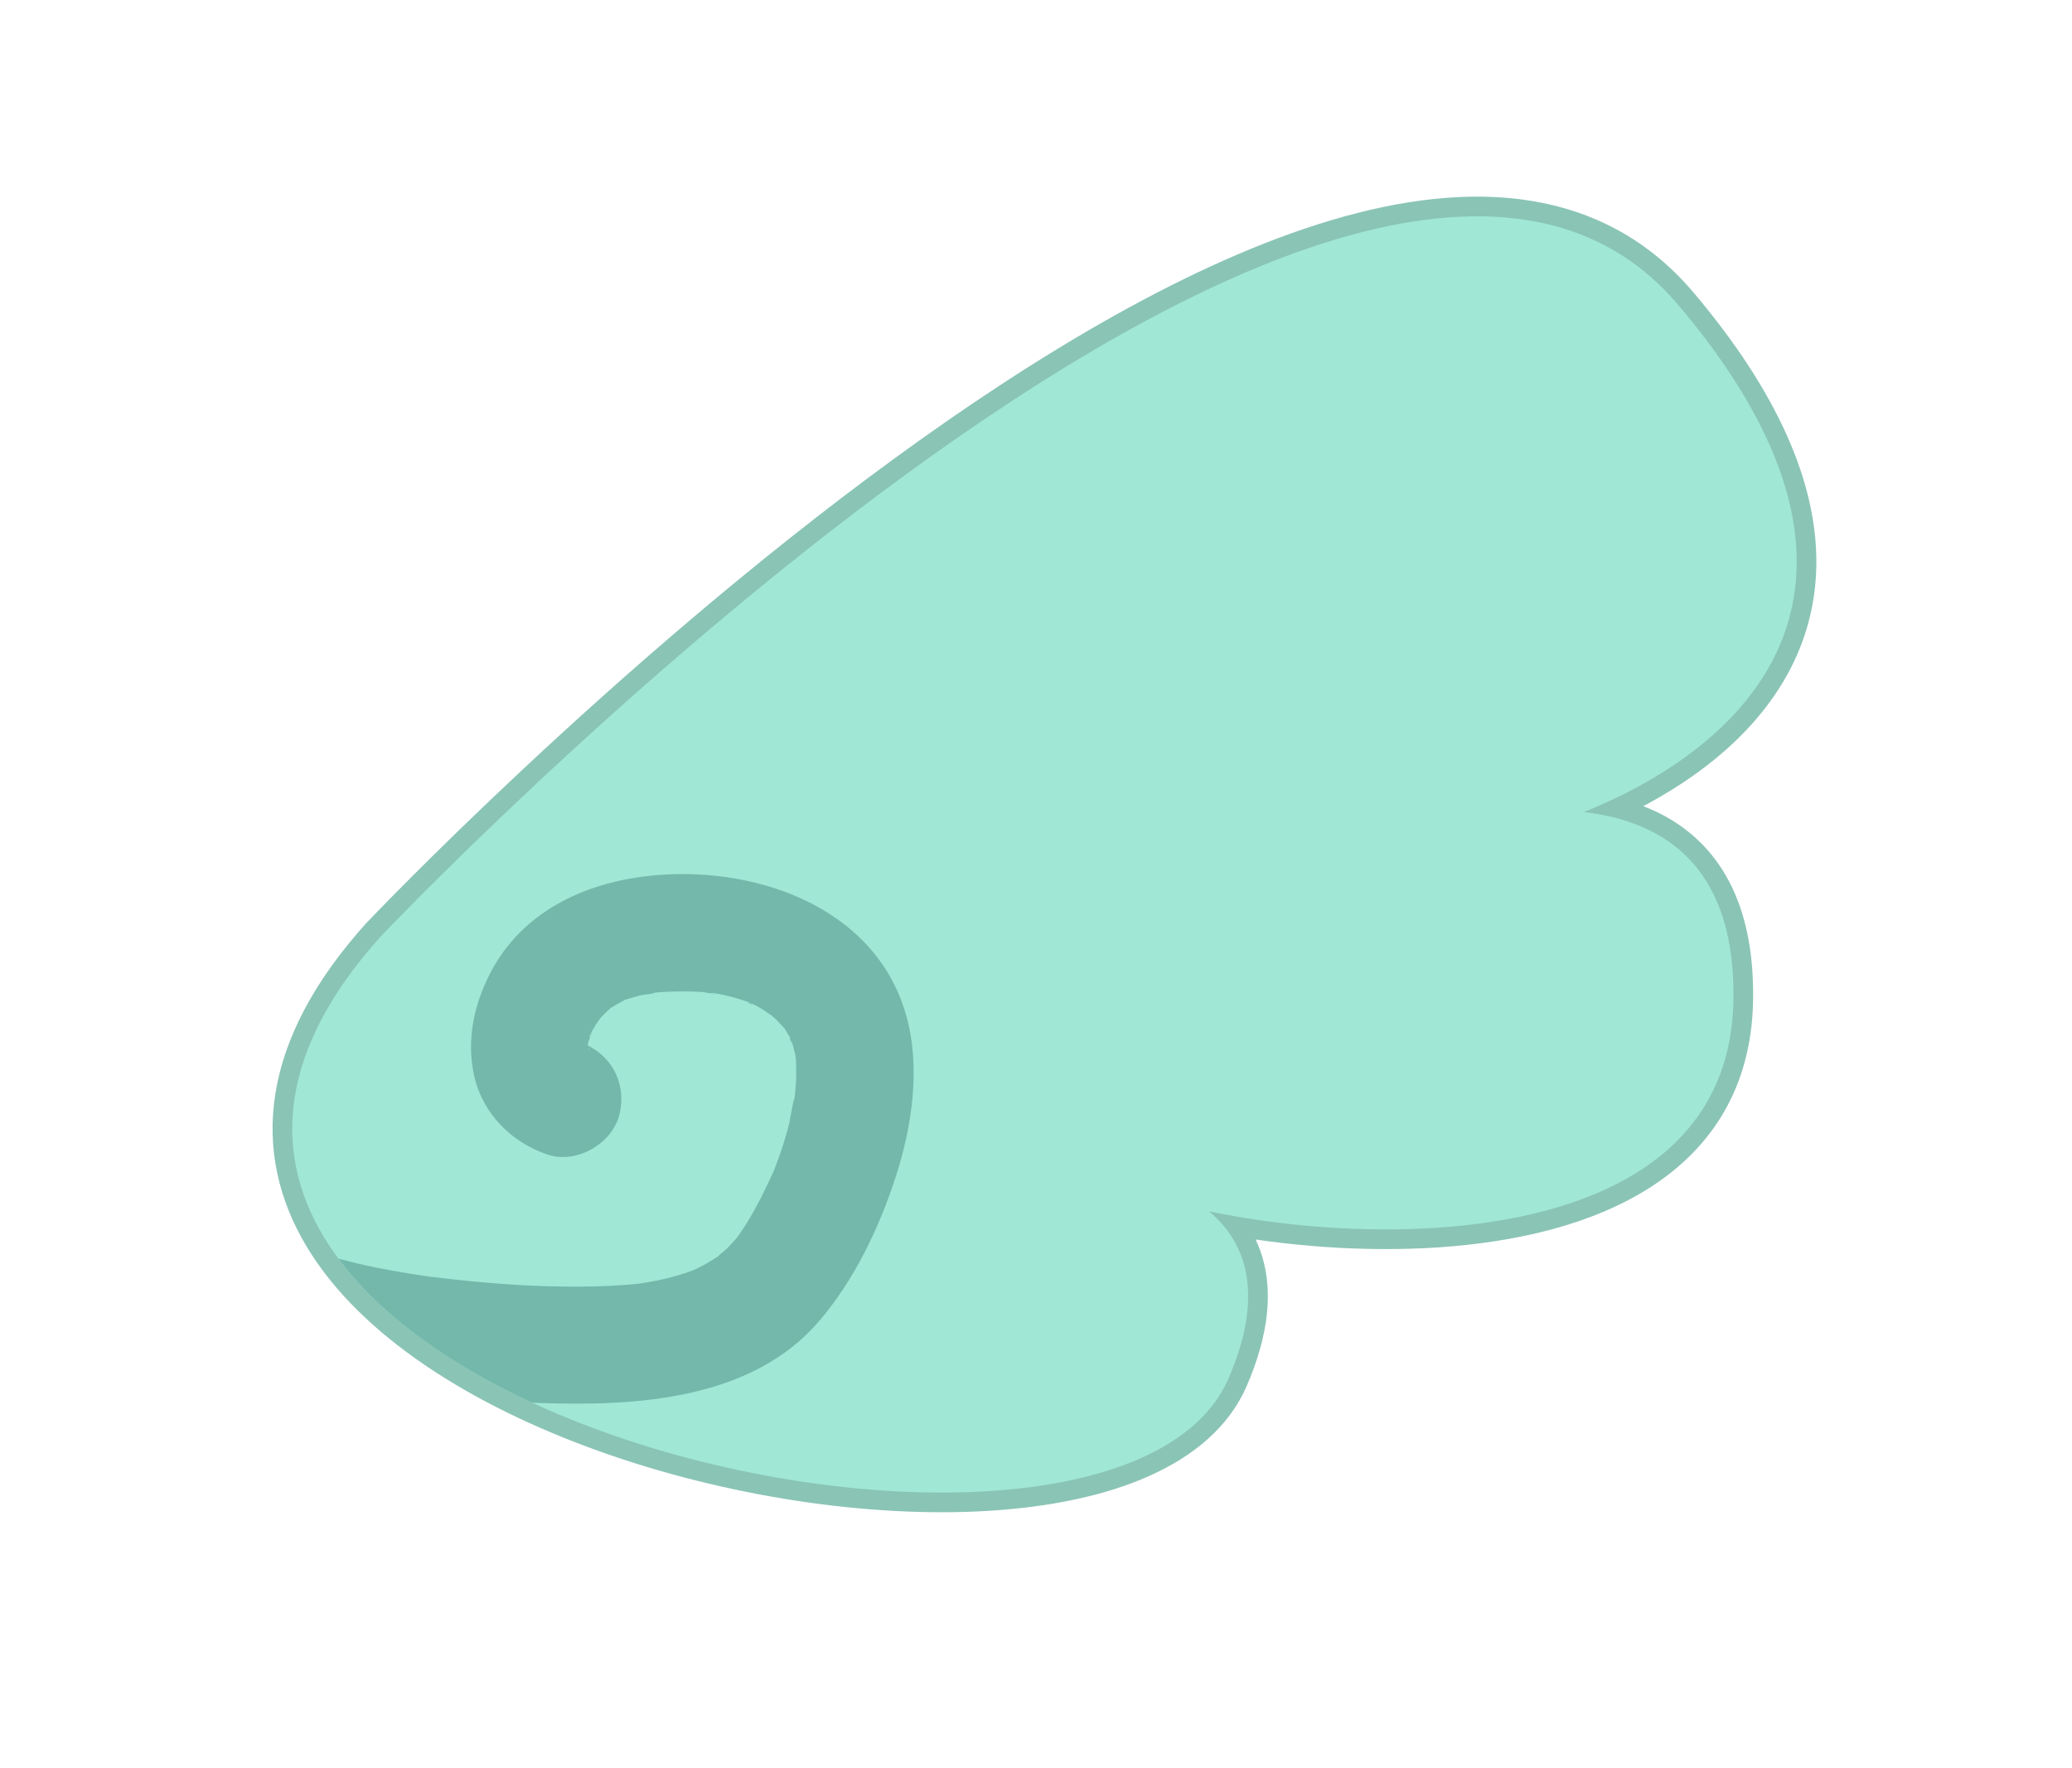
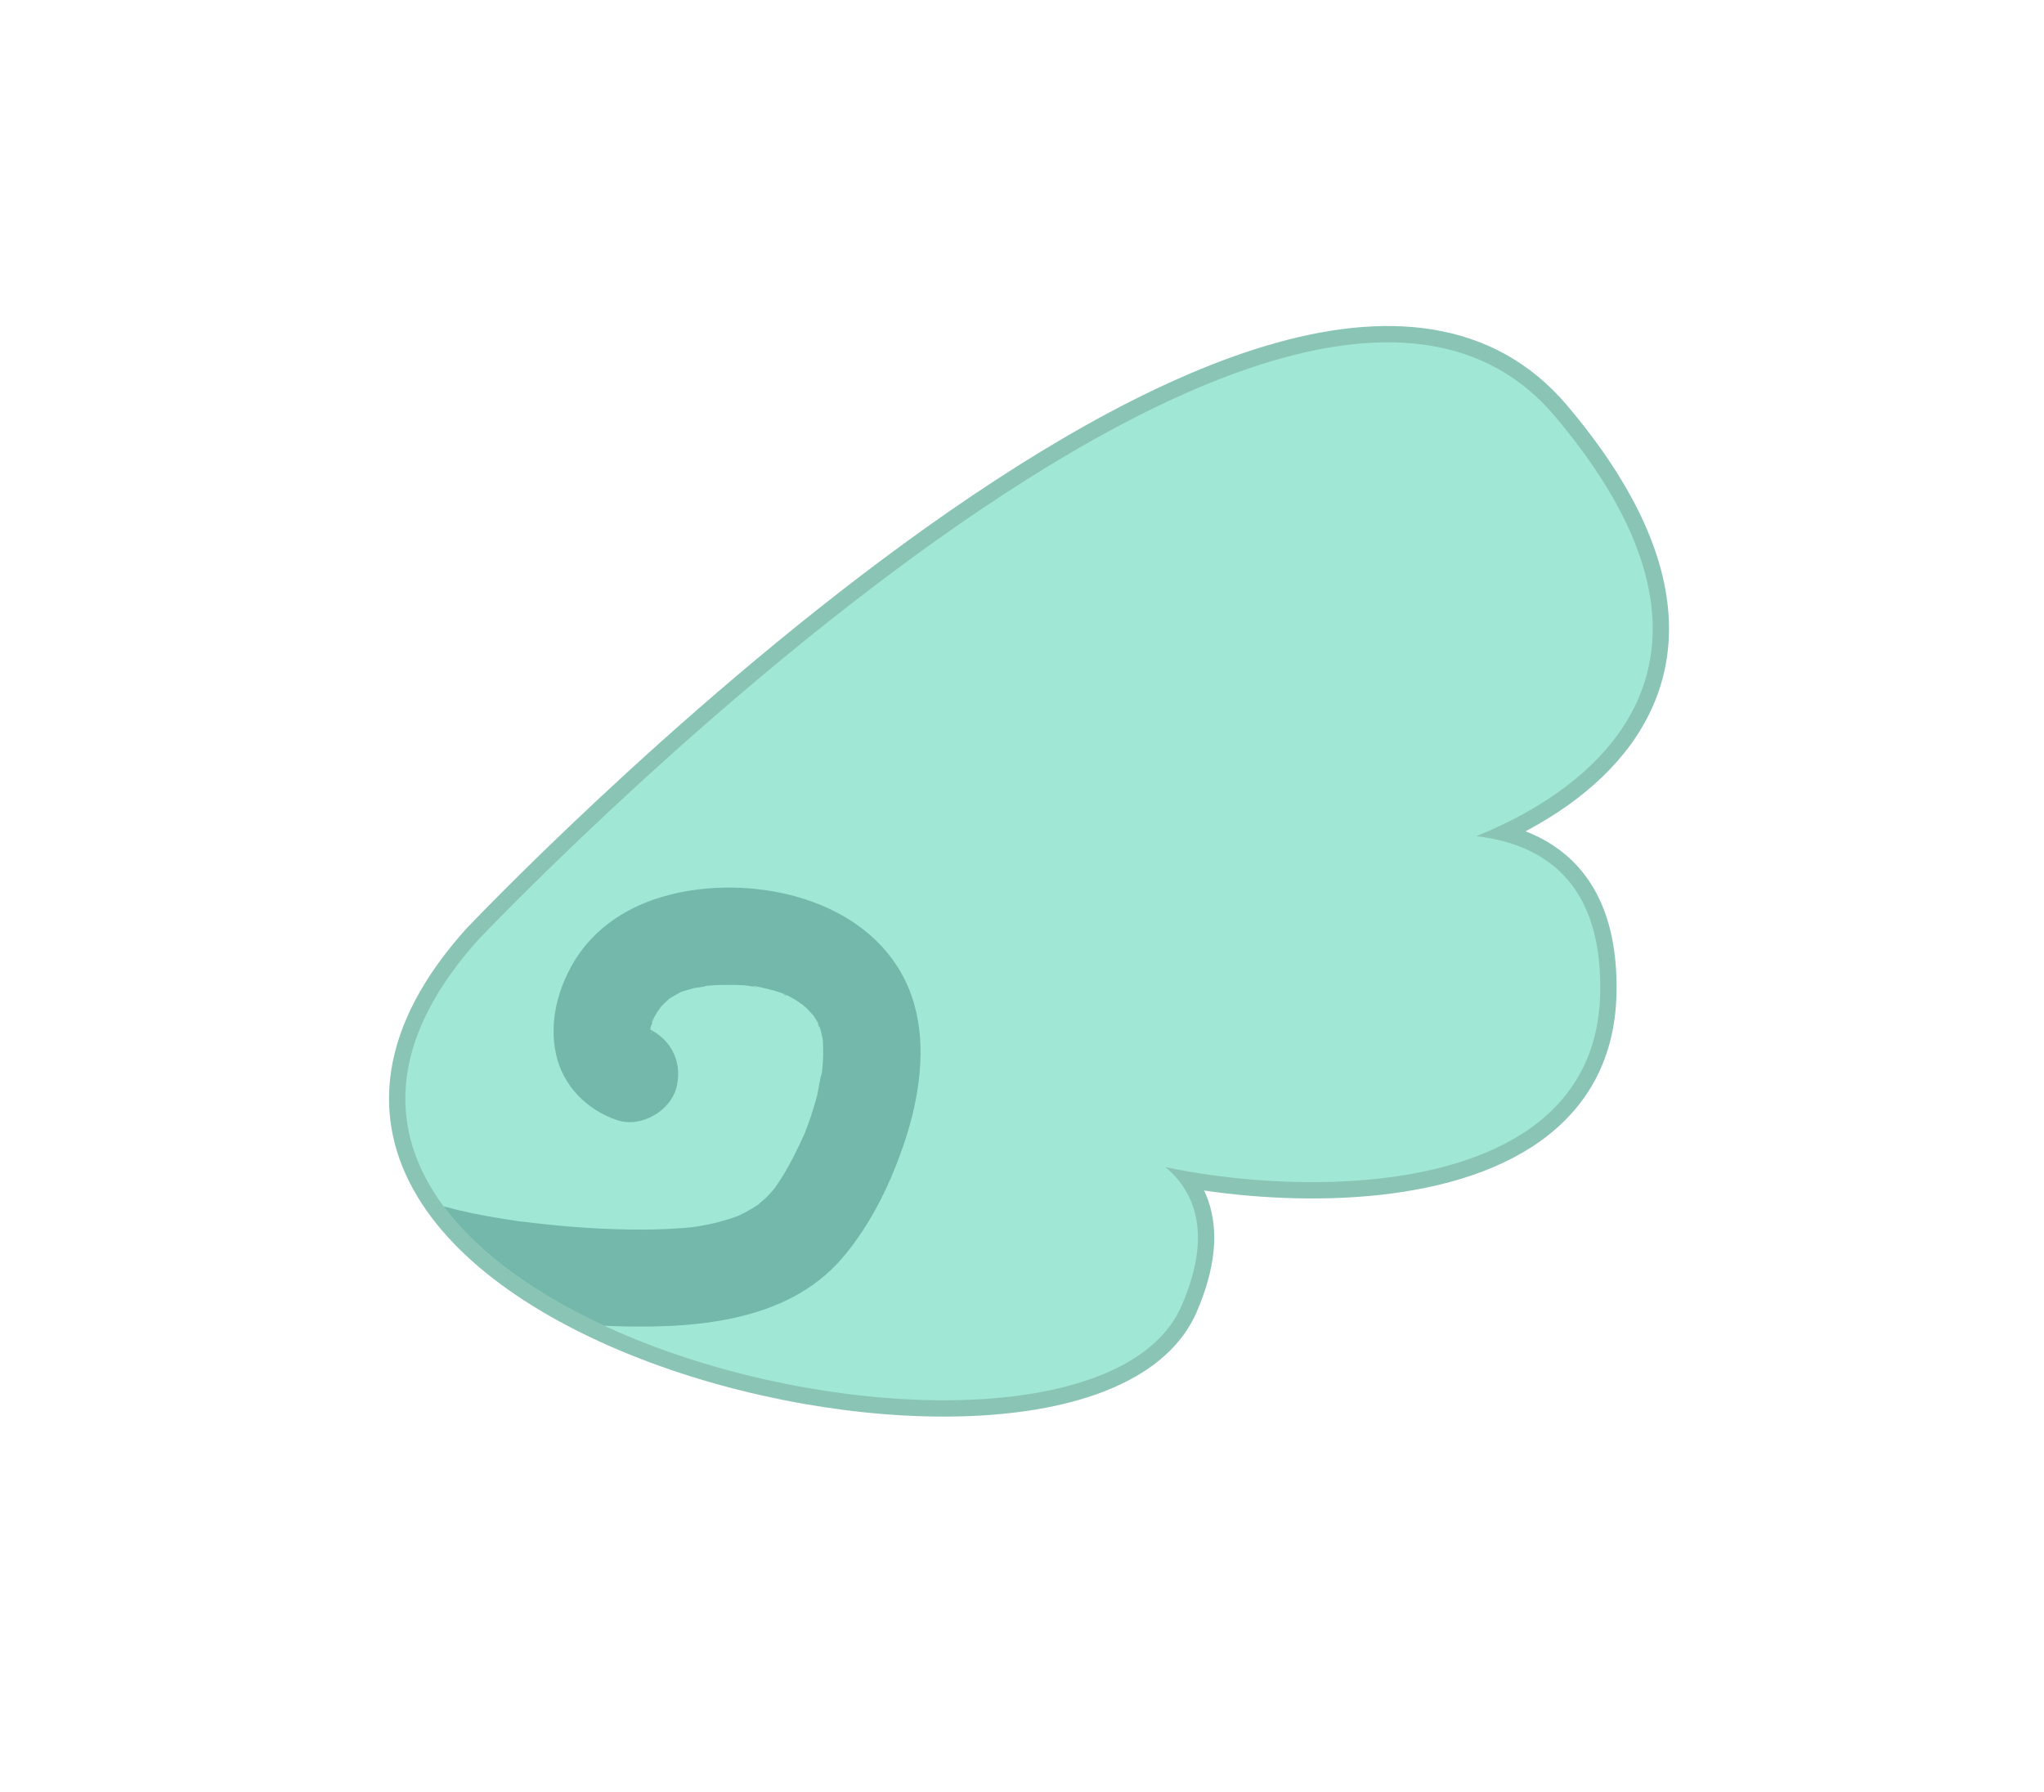
- <svg xmlns="http://www.w3.org/2000/svg" viewBox="-22 -22 210.74 179.79" width="210.74" height="179.79" role="img" aria-label="Animated wing">
+ <svg xmlns="http://www.w3.org/2000/svg" viewBox="-42 -42 250.74 219.79" width="250.74" height="219.79" role="img" aria-label="Animated wing">
  <defs>
    <clipPath id="clipWing">
      <path d="M16.8,73.16S115.16-30.63,148.71,9.03c34.14,40.36-12.94,57.47-35.44,56.21,0,0,41.66-17.74,41.03,14.57s-57.98,23.45-64.95,17.11c0,0,22.23,1.25,13.62,21.23-12.29,28.51-128,1.27-86.18-44.99Z" />
    </clipPath>
    <style>
      .wing-flap {
        transform-origin: 16.8px 74.0px;
        transform-box: view-box;
-         animation: flap 1.25s ease-in-out infinite;
+         animation: flap-right 2.2s cubic-bezier(.45, .05, .55, .95) infinite;
      }

-       @keyframes flap {
-         0%, 100% { transform: rotate(0deg) translateY(0px); }
-         25% { transform: rotate(-7deg) translateY(-1px); }
-         50% { transform: rotate(1.5deg) translateY(0px); }
-         75% { transform: rotate(-5.5deg) translateY(-0.5px); }
+       /* Broad, gentle flap. Mirrored against wingL.svg. */
+       @keyframes flap-right {
+         0%, 100% { transform: rotate(2deg) translateY(0px); }
+         50% { transform: rotate(-14deg) translateY(-3px); }
      }

      @media (prefers-reduced-motion: reduce) {
        .wing-flap { animation: none; }
      }
    </style>
  </defs>
  <g class="wing-flap">
    <g>
      <path d="M16.8,73.16S115.16-30.63,148.71,9.03c34.14,40.36-12.94,57.47-35.44,56.21,0,0,41.66-17.74,41.03,14.57s-57.98,23.45-64.95,17.11c0,0,22.23,1.25,13.62,21.23-12.29,28.51-128,1.27-86.18-44.99Z" fill="#a0e7d5" stroke="#8ac4b5" stroke-width="4" stroke-linejoin="round" vector-effect="non-scaling-stroke" />
      <path d="M16.8,73.16S115.16-30.63,148.71,9.03c34.14,40.36-12.94,57.47-35.44,56.21,0,0,41.66-17.74,41.03,14.57s-57.98,23.45-64.95,17.11c0,0,22.23,1.25,13.62,21.23-12.29,28.51-128,1.27-86.18-44.99Z" fill="#a0e7d5" />
      <g clip-path="url(#clipWing)">
        <path d="M.86,112.17c1.96,2.8,4.57,4.18,7.8,5.12,2.54.74,5.13,1.27,7.74,1.68,5.47.88,11.02,1.51,16.56,1.71,9.79.35,21.54-.33,28.39-8.37,3.55-4.17,6.01-9.32,7.71-14.5s2.62-11.3,1.08-16.64c-3.22-11.2-15.87-15.32-26.42-14.06-6.47.77-12.58,3.69-15.76,9.67-1.72,3.24-2.53,6.88-1.76,10.51.83,3.91,3.78,6.88,7.5,8.13,2.95,1,6.64-1.14,7.32-4.16.75-3.29-1-6.26-4.16-7.32-.02,0,1.14.59.6.26-.64-.39.84.87.34.31-.07-.08-.28-.35-.38-.38.09.03.6,1,.4.48-.05-.12-.18-.39-.27-.48.36.37.49,1.09.22.41-.06-.15-.18-.9-.04-.03s.04-.04.05-.25c0-.23,0-1.15,0-.25,0,.78-.02.19.05-.04.1-.3.4-.9.38-1.21.04.66-.48.99-.14.38.09-.17.17-.34.27-.5s.19-.33.29-.49c.12-.19.8-1.05.18-.34s.24-.26.39-.42c.3-.33.64-.62.96-.92.76-.72-.9.54,0,.01.47-.27.93-.55,1.41-.8.98-.52-.9.27.17-.05.48-.14.96-.3,1.45-.42.33-.08,1.25-.1,1.48-.29-.03.02-1.19.12-.51.07.29-.02.58-.06.87-.08.95-.07,1.89-.09,2.84-.08.52,0,1.04.03,1.56.06.38.02,1.21.27,1.56.14-.57.21-.98-.16-.26-.02.22.04.44.08.65.13.51.11,1.01.23,1.51.37.43.12.84.27,1.27.41.65.21.23.38-.19-.1.12.14.51.24.68.33.34.17.67.36,1,.56.18.11,1.38.99.65.39s.42.38.56.51c.32.3.6.65.92.95.45.42-.32-.45-.34-.47.11.21.3.42.43.62.21.32.38.65.57.97.33.56-.12.42-.13-.39,0,.17.17.46.22.63.16.49.27.99.39,1.5.28,1.19-.1-.2-.02-.27-.04.03.05.6.05.67.03.52.04,1.04.03,1.56,0,.45-.03.89-.07,1.33-.02.23-.04.45-.06.68-.14,1.34-.09,0,.01-.01-.08,0-.54,2.68-.59,2.88-.26,1.03-.57,2.04-.91,3.04-.17.5-.36.99-.55,1.49-.41,1.08.37-.8-.1.26-.43.97-.89,1.93-1.37,2.87-.43.82-.87,1.63-1.36,2.42-.26.43-.54.83-.82,1.25-.09.13-.54.68-.04.08.6-.7-.3.35-.33.39-.28.32-.57.63-.87.93-.18.18-1.36,1.11-.6.59s-.32.21-.5.33c-.43.28-.88.55-1.33.79-.34.18-.7.34-1.04.52-.71.36,1.1-.41.35-.15-.18.06-.36.14-.55.21-.86.31-1.75.56-2.64.78-.84.2-1.69.33-2.54.49-.67.12.61-.08.59-.08-.26,0-.54.06-.79.09-.46.05-.93.09-1.39.12-2.1.16-4.21.19-6.32.16-2.44-.03-4.87-.16-7.3-.36-1.3-.11-2.59-.24-3.88-.38-.57-.06-1.13-.13-1.7-.2-.31-.04-.65-.06-.96-.12.47.1.86.12.15.02-2.38-.35-4.75-.75-7.09-1.3-1.2-.29-2.41-.6-3.58-.98-.17-.06-.34-.13-.51-.18-.67-.19,1,.56.43.17-.21-.14-.82-.59-.14,0,.36.3.42.35.2.14-.32-.32-.19-.14.38.53-1.78-2.54-5.29-3.98-8.15-2.14-2.53,1.63-4.05,5.42-2.14,8.15h0Z" fill="#73b8ab" />
      </g>
    </g>
  </g>
</svg>
